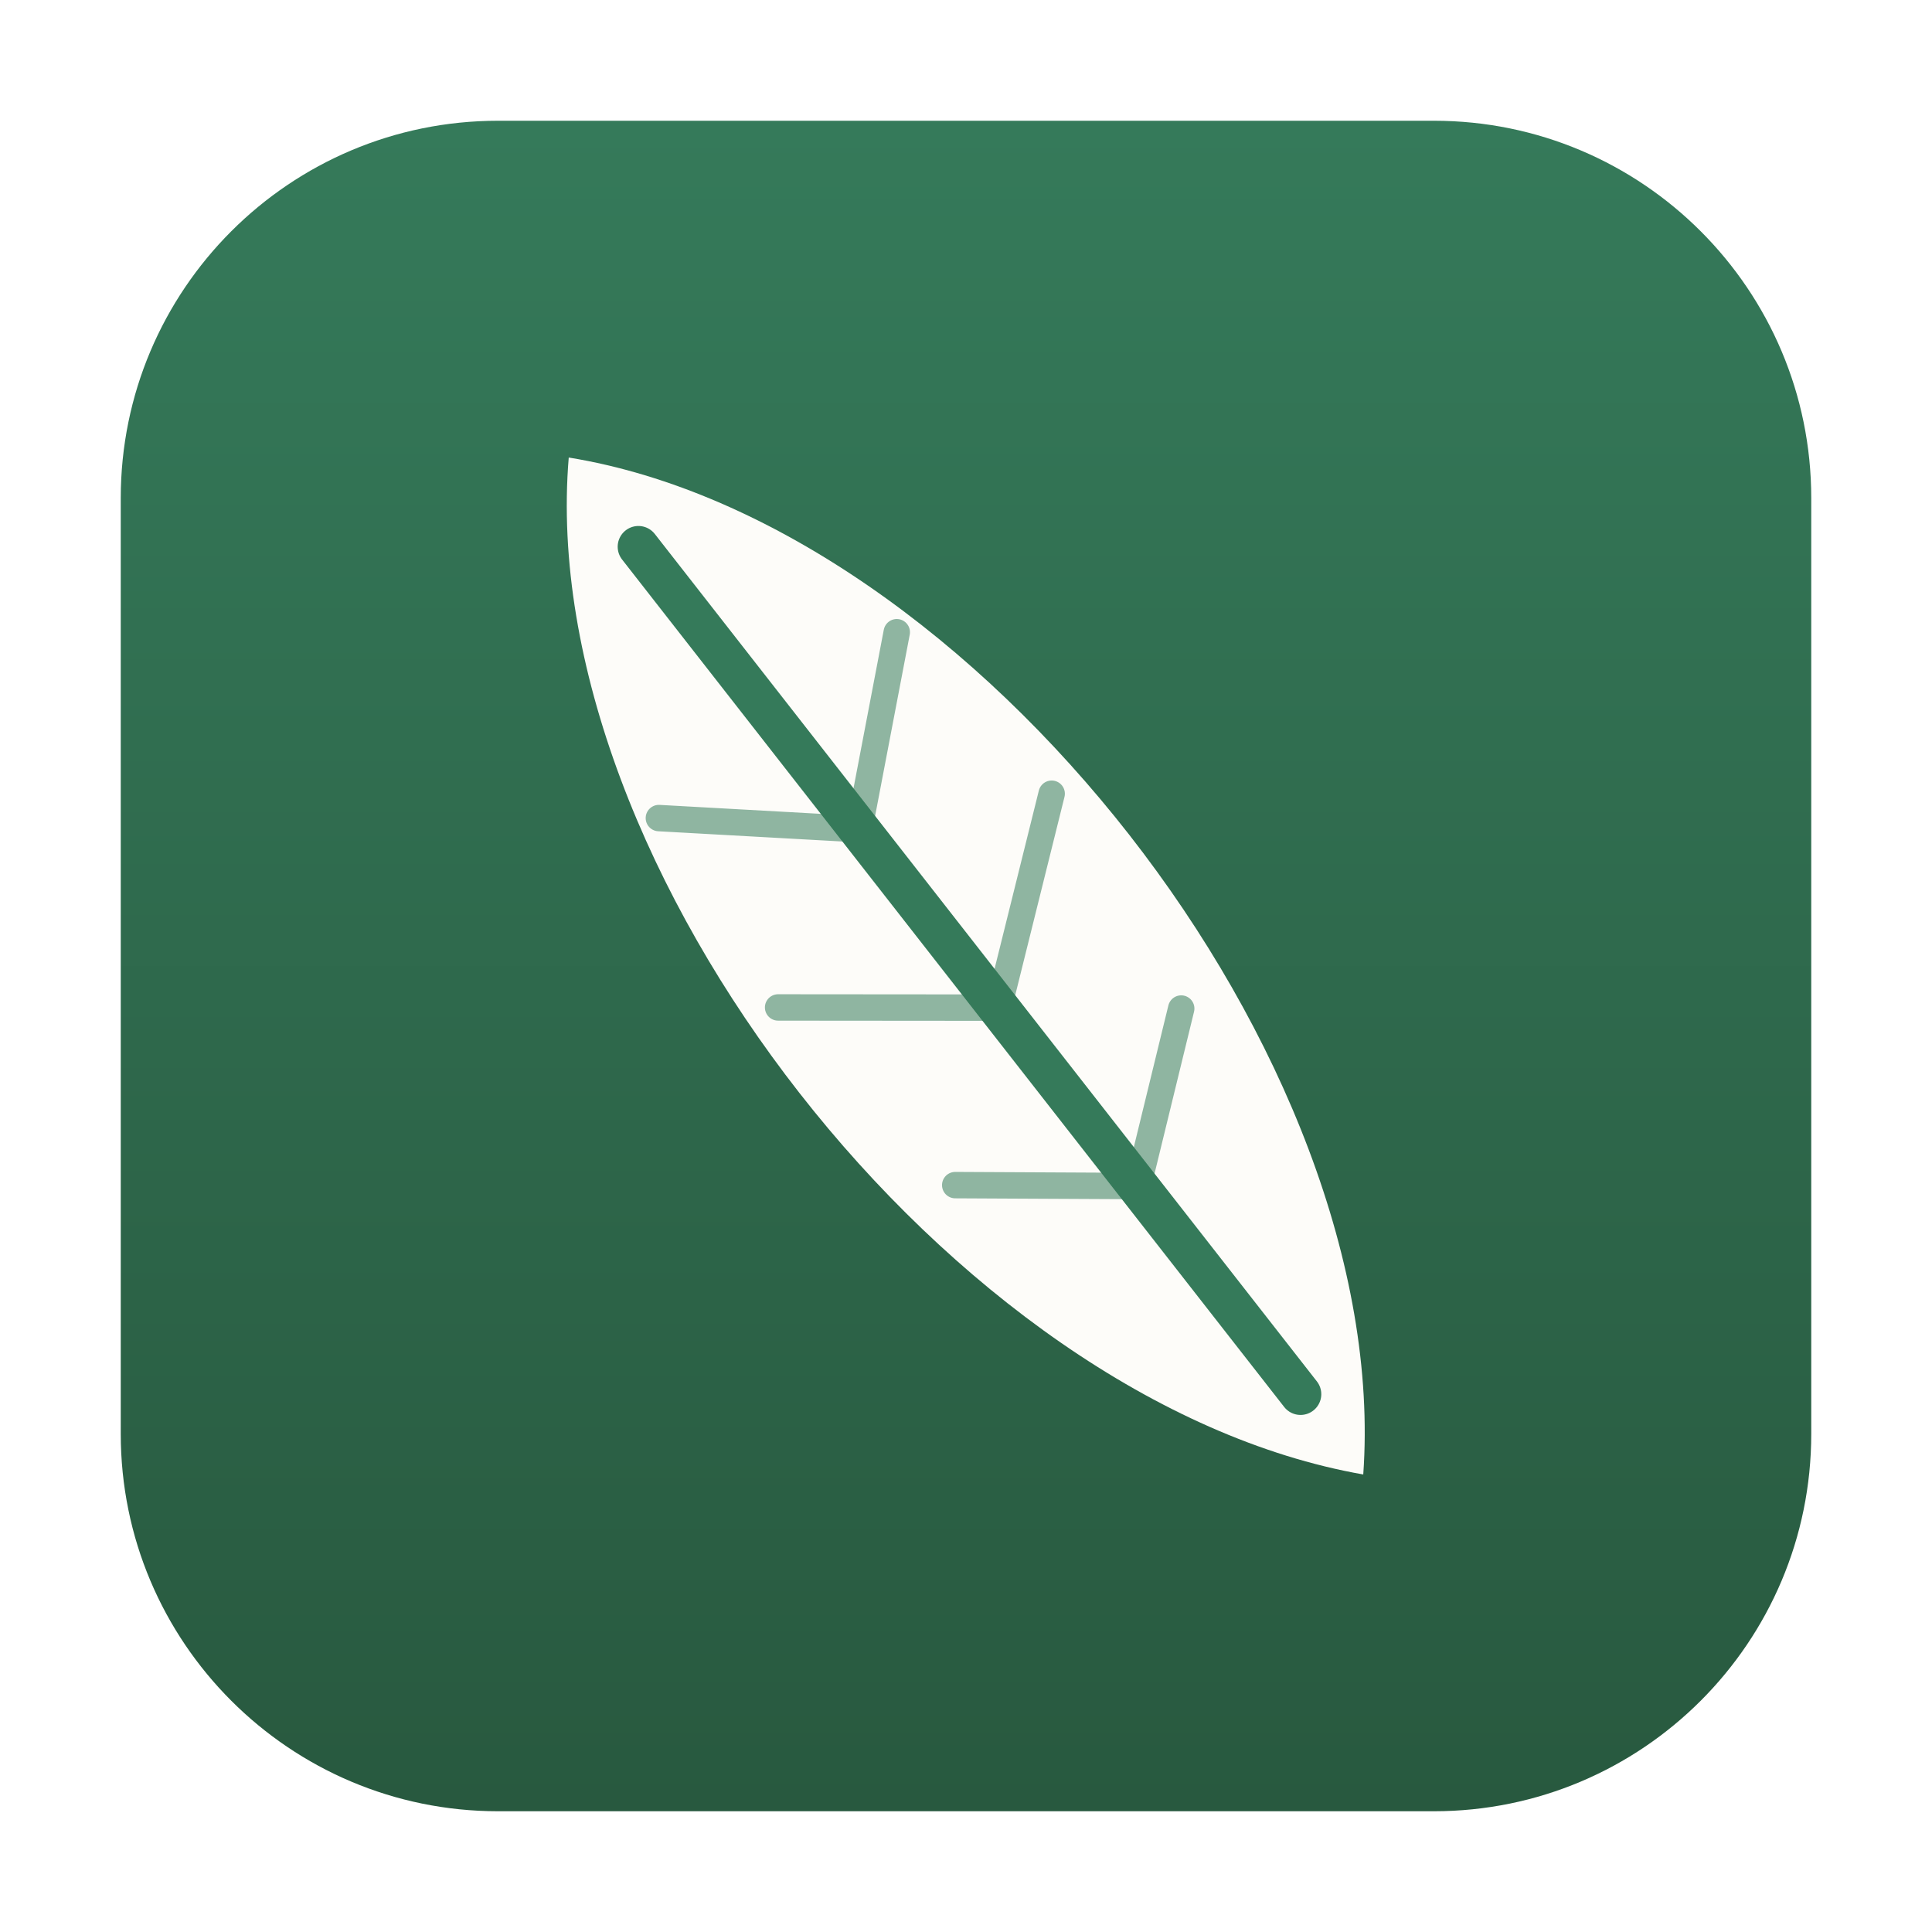
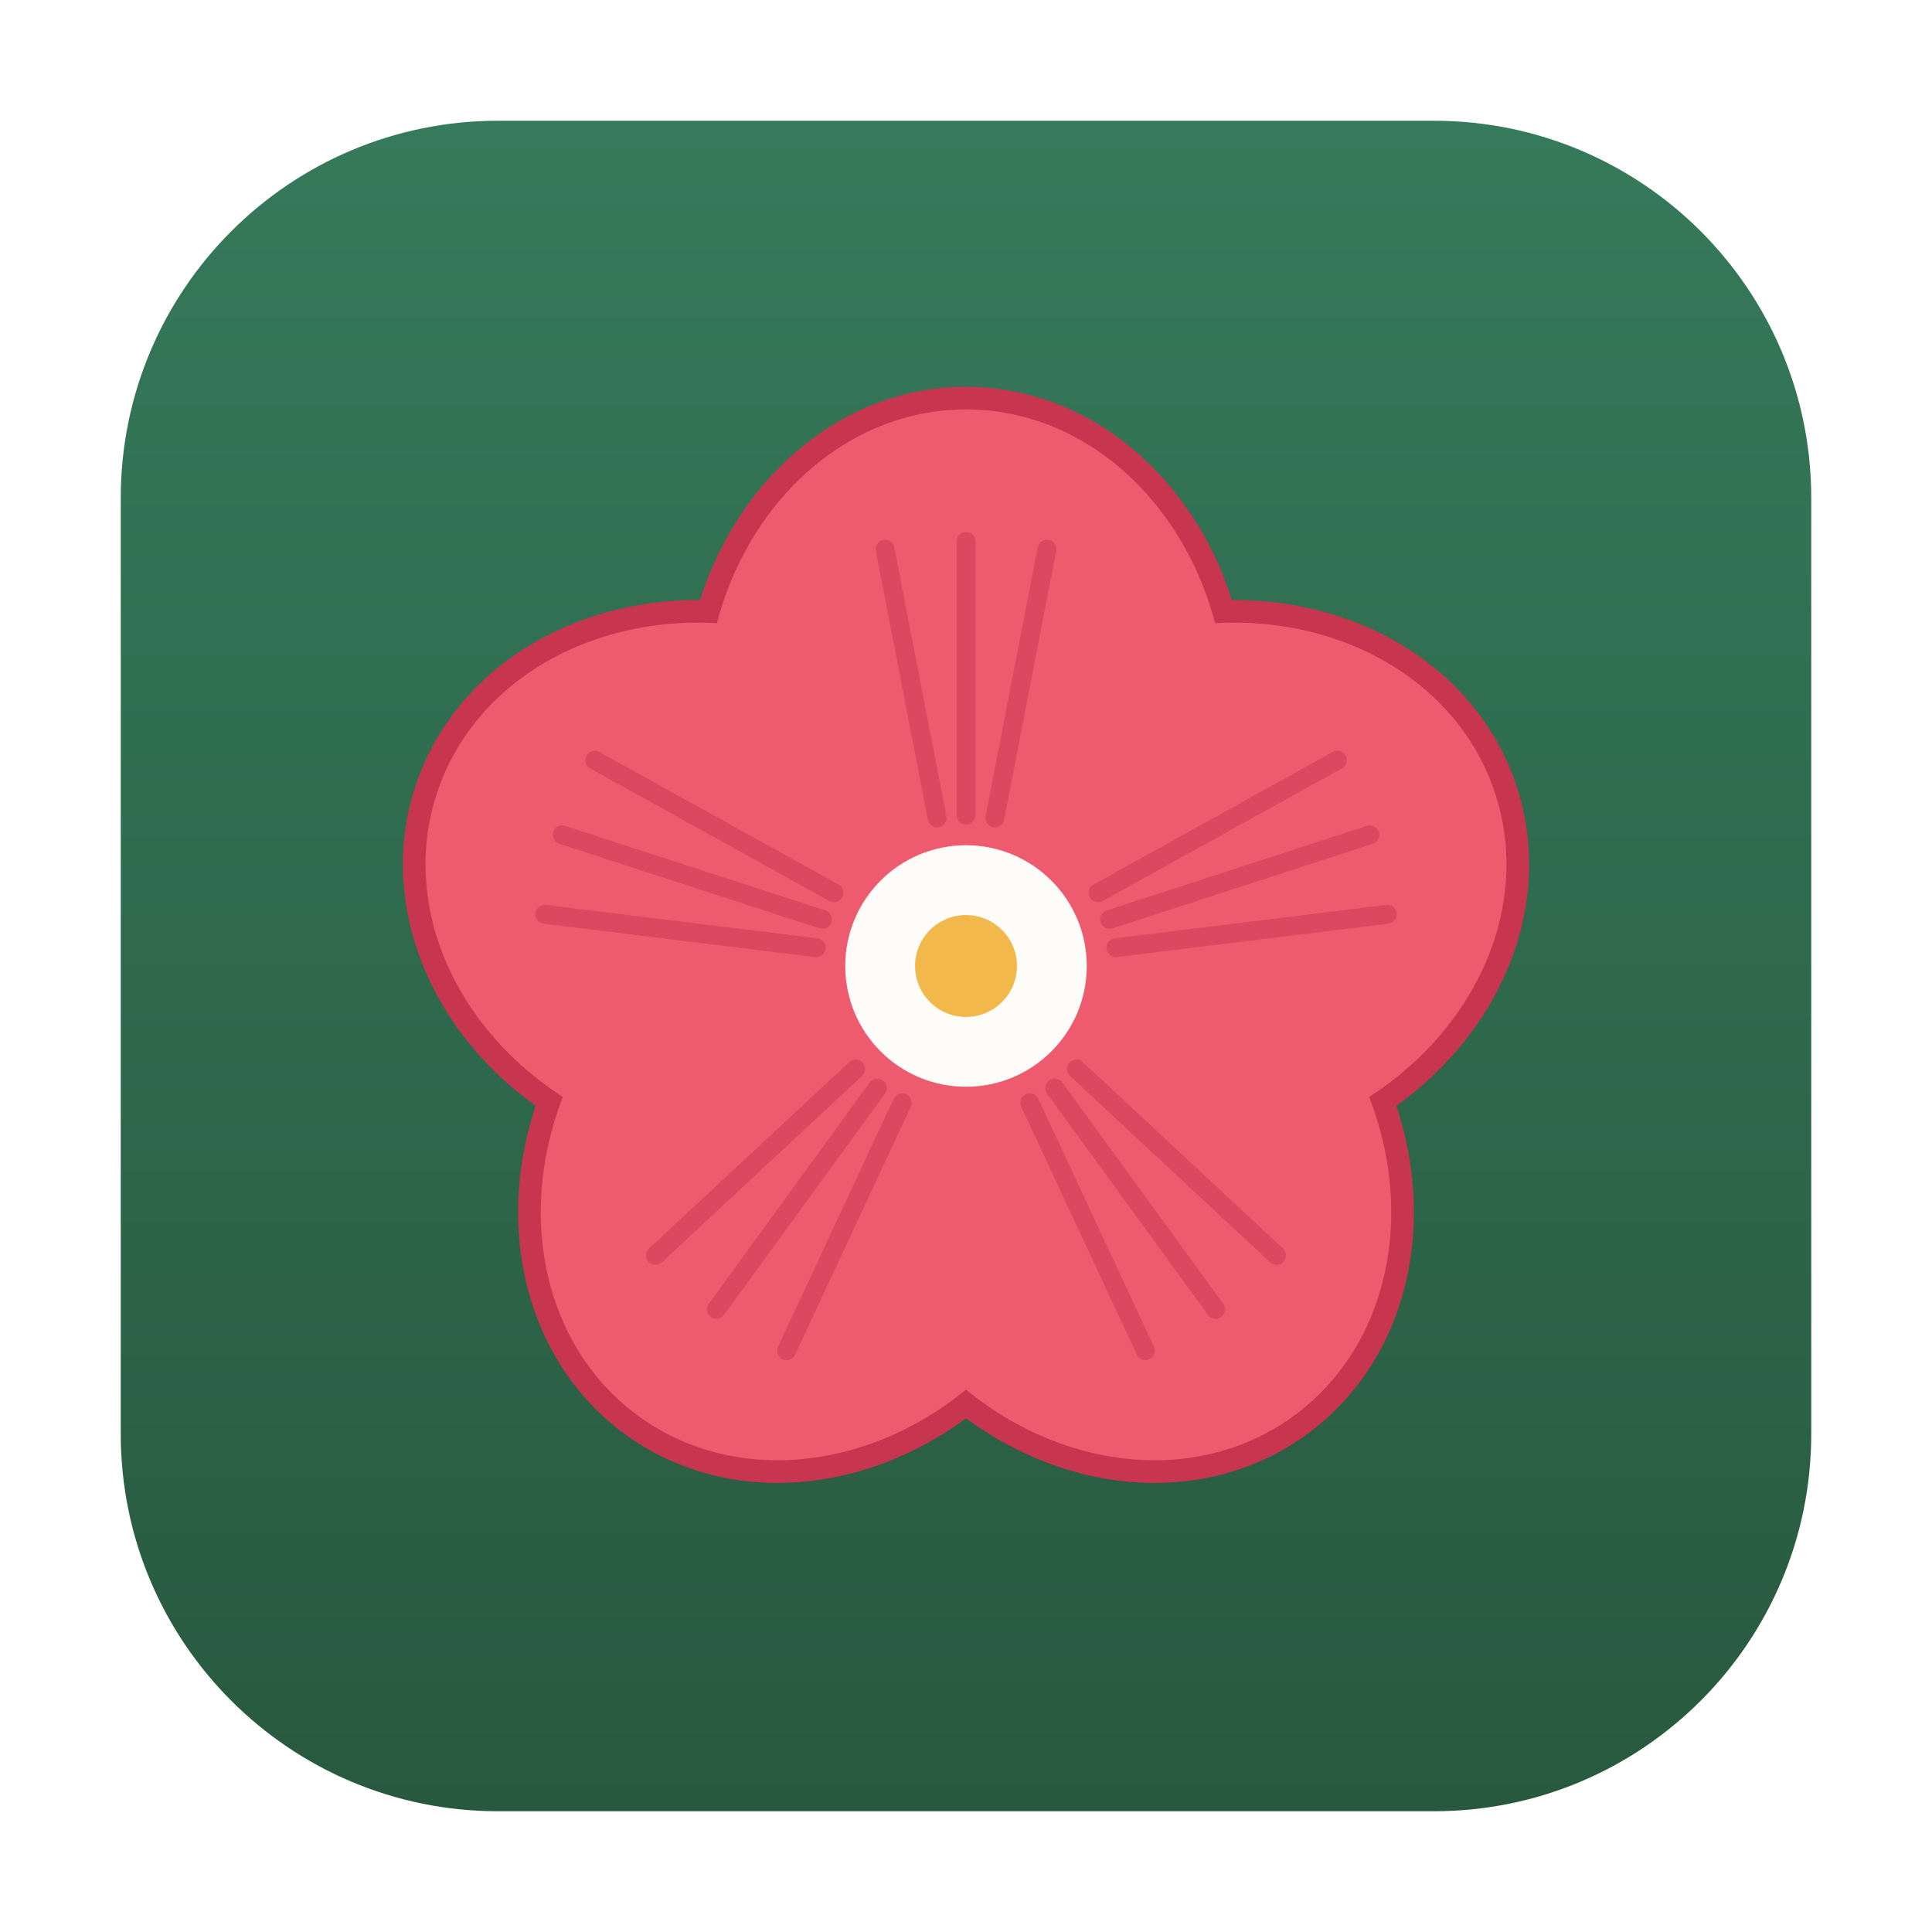
<svg xmlns="http://www.w3.org/2000/svg" width="1024" height="1024" viewBox="0 0 1024 1024">
  <defs>
    <linearGradient id="bg" x1="0" y1="0" x2="0" y2="1">
      <stop offset="0" stop-color="#357a5a" />
      <stop offset="1" stop-color="#28593f" />
    </linearGradient>
  </defs>
  <rect x="64" y="64" width="896" height="896" rx="200" fill="url(#bg)" />
-   <g transform="rotate(-38 512 512)">
-     <path d="M512 170 C 660 330, 660 690, 512 854 C 364 690, 364 330, 512 170 Z" fill="#fdfcf9" />
-     <path d="M512 230 L512 800" stroke="#357a5a" stroke-width="22" stroke-linecap="round" fill="none" />
-     <path d="M512 420 L592 350 M512 540 L604 468 M512 660 L588 600 M512 420 L432 350 M512 540 L420 468 M512 660 L436 600" stroke="#357a5a" stroke-width="14" stroke-linecap="round" fill="none" opacity="0.55" />
+   <g fill="#c7354f" stroke="#c7354f" stroke-width="24">
+     <ellipse cx="512.0" cy="377.0" rx="138" ry="160" transform="rotate(0.0 512.0 377.0)" />
+     <ellipse cx="640.4" cy="470.3" rx="138" ry="160" transform="rotate(72.0 640.4 470.3)" />
+     <ellipse cx="591.4" cy="621.2" rx="138" ry="160" transform="rotate(144.0 591.4 621.2)" />
+     <ellipse cx="432.6" cy="621.2" rx="138" ry="160" transform="rotate(216.0 432.6 621.2)" />
+     <ellipse cx="383.6" cy="470.3" rx="138" ry="160" transform="rotate(288.0 383.6 470.3)" />
  </g>
+   <g fill="#ef5b6e">
+     <ellipse cx="512.0" cy="377.0" rx="138" ry="160" transform="rotate(0.0 512.0 377.0)" />
+     <ellipse cx="640.4" cy="470.3" rx="138" ry="160" transform="rotate(72.0 640.4 470.3)" />
+     <ellipse cx="591.4" cy="621.2" rx="138" ry="160" transform="rotate(144.0 591.4 621.2)" />
+     <ellipse cx="432.6" cy="621.2" rx="138" ry="160" transform="rotate(216.0 432.6 621.2)" />
+     <ellipse cx="383.6" cy="470.3" rx="138" ry="160" transform="rotate(288.0 383.6 470.3)" />
+   </g>
+   <g stroke="#c7354f" stroke-width="10" stroke-linecap="round" opacity="0.5" fill="none">
+     <path d="M496.7 433.5 L469.1 291.1" />
+     <path d="M512.0 432.0 L512.0 287.0" />
+     <path d="M527.3 433.5 L554.9 291.1" />
+     <path d="M582.0 473.2 L708.8 402.9" />
+     <path d="M588.1 487.3 L726.0 442.5" />
+     <path d="M591.4 502.3 L735.3 484.6" />
+     <path d="M570.5 566.6 L676.6 665.4" />
+     <path d="M559.0 576.7 L644.3 694.0" />
+     <path d="M545.8 584.5 L607.1 715.9" />
+     <path d="M478.2 584.5 L416.9 715.9" />
+     <path d="M465.0 576.7 L379.7 694.0" />
+     <path d="M453.5 566.6 L347.4 665.4" />
+     <path d="M432.6 502.3 L288.7 484.6" />
+     <path d="M435.9 487.3 L298.0 442.5" />
+     <path d="M442.0 473.2 L315.2 402.9" />
+   </g>
+   <circle cx="512" cy="512" r="64" fill="#fdfcf9" />
+   <circle cx="512" cy="512" r="27" fill="#f2b84b" />
</svg>
